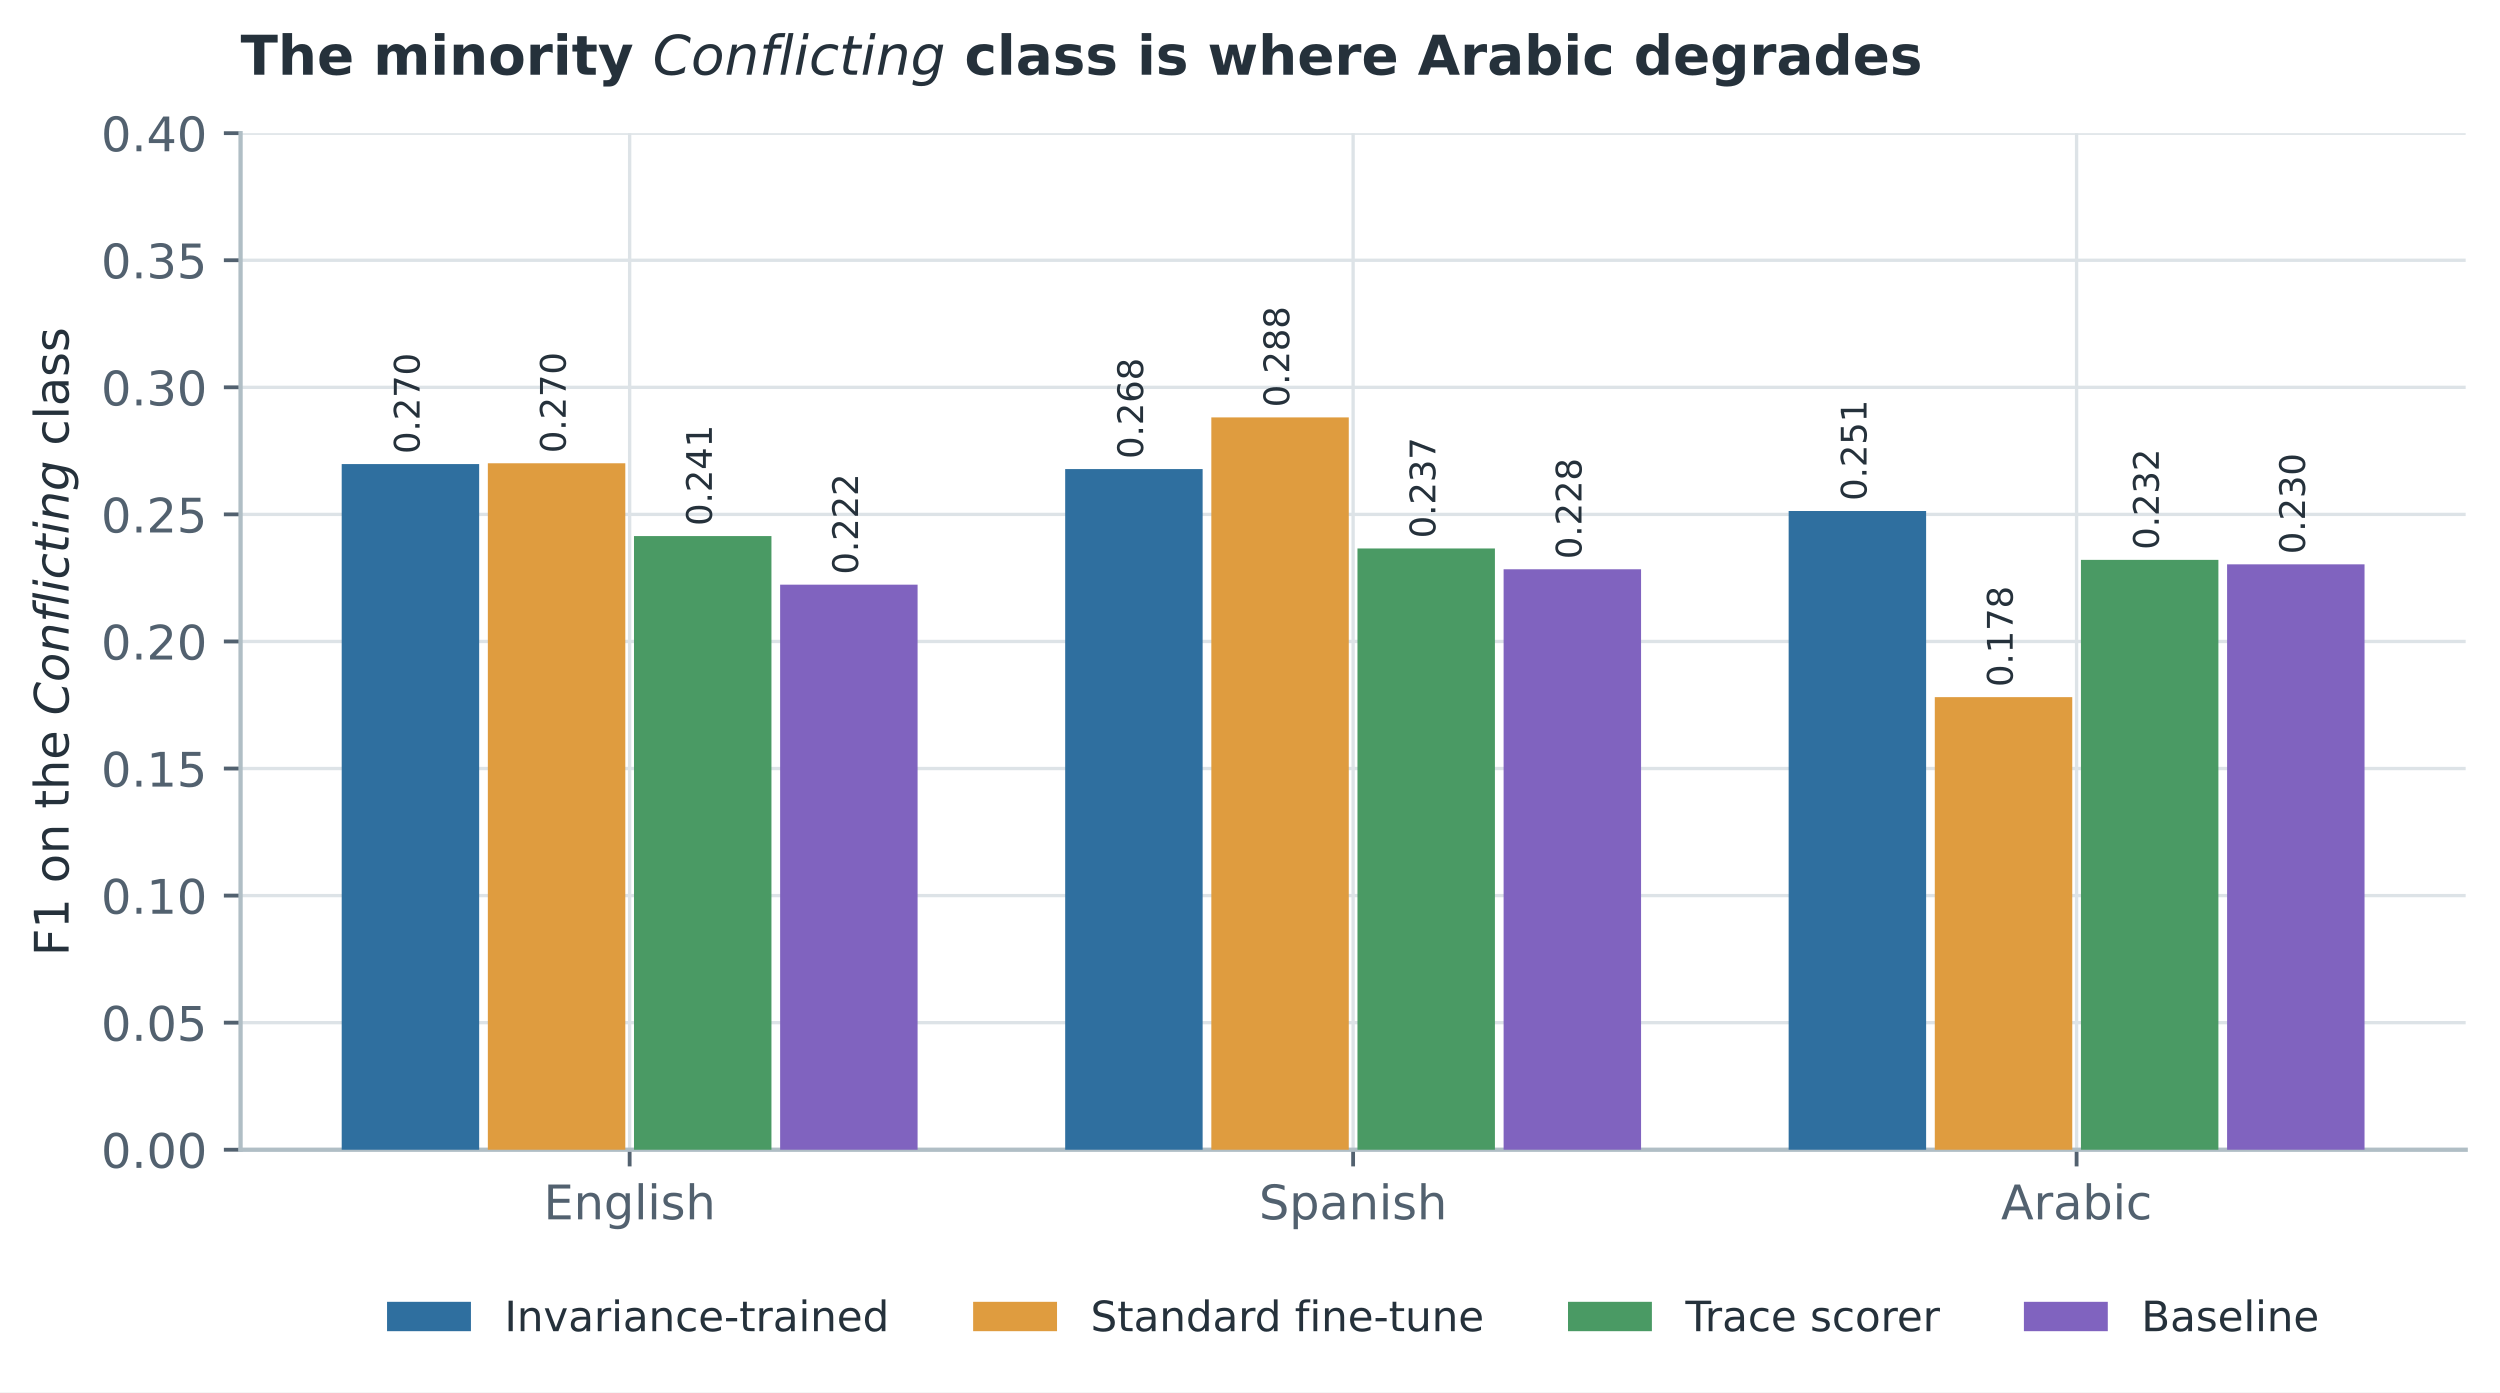
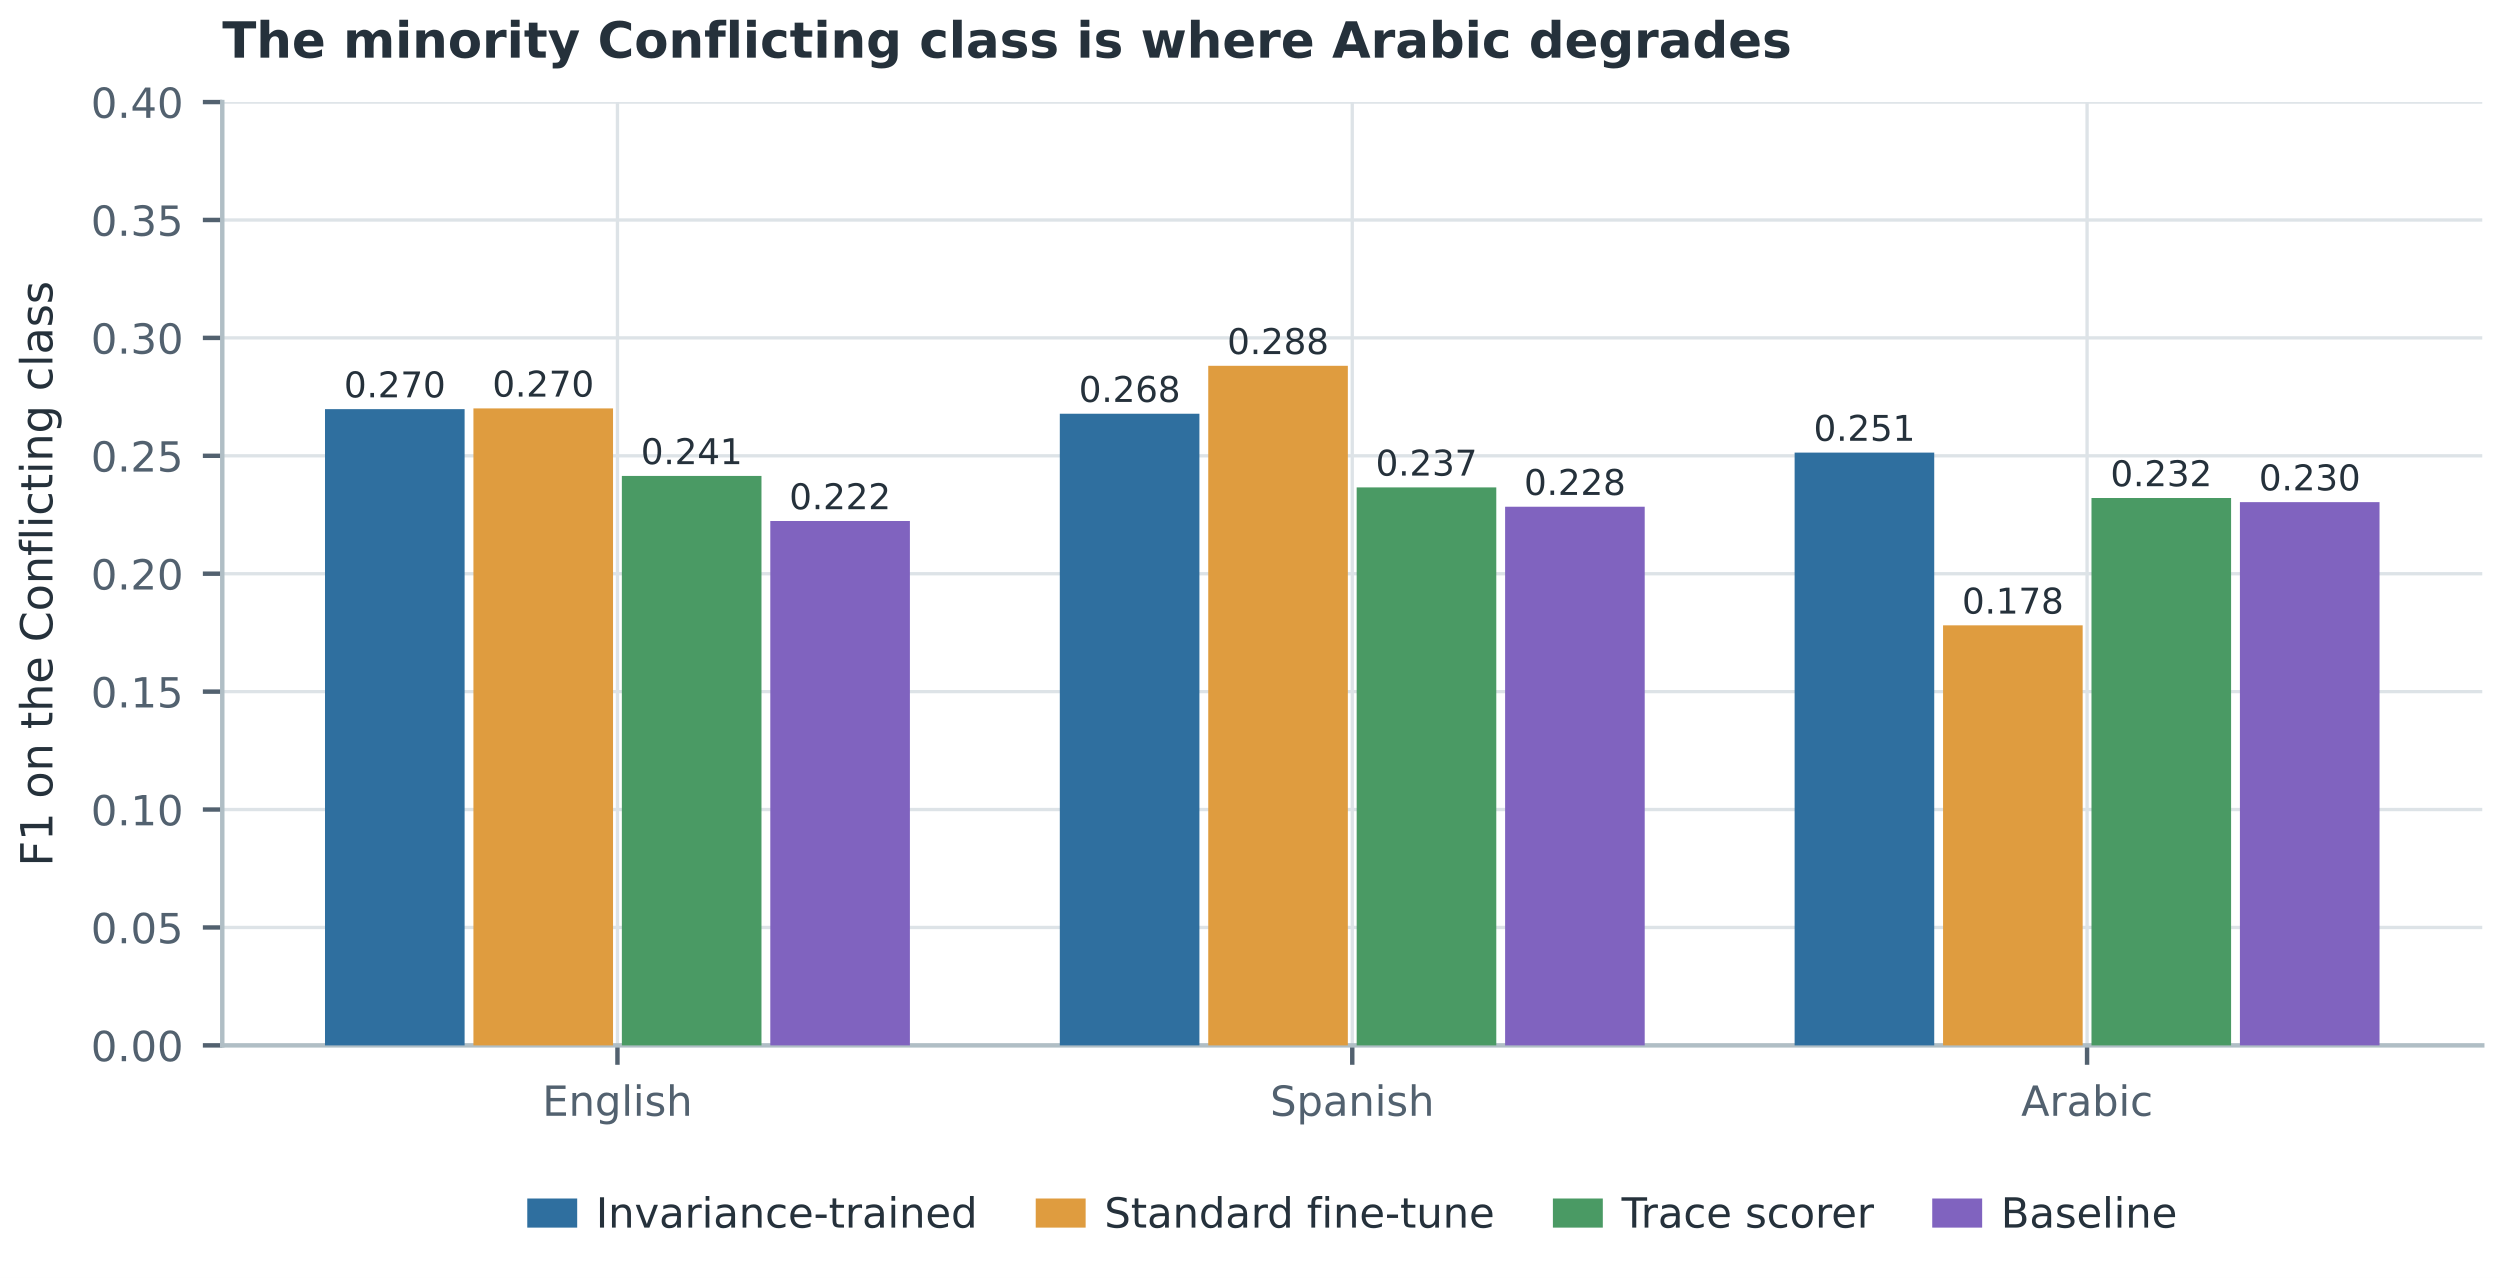
- <svg xmlns="http://www.w3.org/2000/svg" xmlns:xlink="http://www.w3.org/1999/xlink" width="524.486pt" height="292.109pt" viewBox="0 0 524.486 292.109" version="1.1">
+ <svg xmlns="http://www.w3.org/2000/svg" xmlns:xlink="http://www.w3.org/1999/xlink" width="450.72pt" height="230.4pt" viewBox="0 0 450.72 230.4" version="1.1">
  <defs>
    <style type="text/css">*{stroke-linejoin: round; stroke-linecap: butt}</style>
  </defs>
  <g id="figure_1">
    <g id="patch_1">
-       <path d="M 0 292.109  L 524.486 292.109  L 524.486 0  L 0 0  z " style="fill: #ffffff" />
+       <path d="M 0 230.4  L 450.72 230.4  L 450.72 0  L 0 0  z " style="fill: #ffffff" />
    </g>
    <g id="axes_1">
      <g id="patch_2">
-         <path d="M 50.468 241.209  L 517.286 241.209  L 517.286 27.94  L 50.468 27.94  z " style="fill: #ffffff" />
+         <path d="M 40.073 188.468  L 447.52 188.468  L 447.52 18.4  L 40.073 18.4  z " style="fill: #ffffff" />
      </g>
      <g id="matplotlib.axis_1">
        <g id="xtick_1">
          <g id="line2d_1">
-             <path d="M 132.096 241.209  L 132.096 27.94  " clip-path="url(#ped2e23d177)" style="fill: none; stroke: #dde3e7; stroke-width: 0.7; stroke-linecap: square" />
+             <path d="M 111.319 188.468  L 111.319 18.4  " clip-path="url(#p5c98b78c5d)" style="fill: none; stroke: #dde3e7; stroke-width: 0.6; stroke-linecap: square" />
          </g>
          <g id="line2d_2">
            <defs>
-               <path id="m33987f0d8f" d="M 0 0  L 0 3.5  " style="stroke: #52616f; stroke-width: 0.8" />
+               <path id="m790cab7382" d="M 0 0  L 0 3.5  " style="stroke: #52616f; stroke-width: 0.8" />
            </defs>
            <g>
-               <use xlink:href="#m33987f0d8f" x="132.096" y="241.209" style="fill: #52616f; stroke: #52616f; stroke-width: 0.8" />
+               <use xlink:href="#m790cab7382" x="111.319" y="188.468" style="fill: #52616f; stroke: #52616f; stroke-width: 0.8" />
            </g>
          </g>
          <g id="text_1">
-             <text style="font-size: 10px; font-family: 'DejaVu Sans'; text-anchor: middle; fill: #52616f" x="132.096" y="255.807" transform="rotate(-0 132.0959 255.8075)">English</text>
+             <text style="font-size: 7.5px; font-family: 'DejaVu Sans'; text-anchor: middle; fill: #52616f" x="111.319" y="201.167" transform="rotate(-0 111.319 201.1672)">English</text>
          </g>
        </g>
        <g id="xtick_2">
          <g id="line2d_3">
-             <path d="M 283.877 241.209  L 283.877 27.94  " clip-path="url(#ped2e23d177)" style="fill: none; stroke: #dde3e7; stroke-width: 0.7; stroke-linecap: square" />
+             <path d="M 243.796 188.468  L 243.796 18.4  " clip-path="url(#p5c98b78c5d)" style="fill: none; stroke: #dde3e7; stroke-width: 0.6; stroke-linecap: square" />
          </g>
          <g id="line2d_4">
            <g>
-               <use xlink:href="#m33987f0d8f" x="283.877" y="241.209" style="fill: #52616f; stroke: #52616f; stroke-width: 0.8" />
+               <use xlink:href="#m790cab7382" x="243.796" y="188.468" style="fill: #52616f; stroke: #52616f; stroke-width: 0.8" />
            </g>
          </g>
          <g id="text_2">
-             <text style="font-size: 10px; font-family: 'DejaVu Sans'; text-anchor: middle; fill: #52616f" x="283.877" y="255.807" transform="rotate(-0 283.8771 255.8075)">Spanish</text>
+             <text style="font-size: 7.5px; font-family: 'DejaVu Sans'; text-anchor: middle; fill: #52616f" x="243.796" y="201.167" transform="rotate(-0 243.7964 201.1672)">Spanish</text>
          </g>
        </g>
        <g id="xtick_3">
          <g id="line2d_5">
-             <path d="M 435.658 241.209  L 435.658 27.94  " clip-path="url(#ped2e23d177)" style="fill: none; stroke: #dde3e7; stroke-width: 0.7; stroke-linecap: square" />
+             <path d="M 376.274 188.468  L 376.274 18.4  " clip-path="url(#p5c98b78c5d)" style="fill: none; stroke: #dde3e7; stroke-width: 0.6; stroke-linecap: square" />
          </g>
          <g id="line2d_6">
            <g>
-               <use xlink:href="#m33987f0d8f" x="435.658" y="241.209" style="fill: #52616f; stroke: #52616f; stroke-width: 0.8" />
+               <use xlink:href="#m790cab7382" x="376.274" y="188.468" style="fill: #52616f; stroke: #52616f; stroke-width: 0.8" />
            </g>
          </g>
          <g id="text_3">
-             <text style="font-size: 10px; font-family: 'DejaVu Sans'; text-anchor: middle; fill: #52616f" x="435.658" y="255.807" transform="rotate(-0 435.6582 255.8075)">Arabic</text>
+             <text style="font-size: 7.5px; font-family: 'DejaVu Sans'; text-anchor: middle; fill: #52616f" x="376.274" y="201.167" transform="rotate(-0 376.2737 201.1672)">Arabic</text>
          </g>
        </g>
      </g>
      <g id="matplotlib.axis_2">
        <g id="ytick_1">
          <g id="line2d_7">
-             <path d="M 50.468 241.209  L 517.286 241.209  " clip-path="url(#ped2e23d177)" style="fill: none; stroke: #dde3e7; stroke-width: 0.7; stroke-linecap: square" />
+             <path d="M 40.073 188.468  L 447.52 188.468  " clip-path="url(#p5c98b78c5d)" style="fill: none; stroke: #dde3e7; stroke-width: 0.6; stroke-linecap: square" />
          </g>
          <g id="line2d_8">
            <defs>
-               <path id="mb0c866a359" d="M 0 0  L -3.5 0  " style="stroke: #52616f; stroke-width: 0.8" />
+               <path id="mbff6cd7a68" d="M 0 0  L -3.5 0  " style="stroke: #52616f; stroke-width: 0.8" />
            </defs>
            <g>
-               <use xlink:href="#mb0c866a359" x="50.468" y="241.209" style="fill: #52616f; stroke: #52616f; stroke-width: 0.8" />
+               <use xlink:href="#mbff6cd7a68" x="40.073" y="188.468" style="fill: #52616f; stroke: #52616f; stroke-width: 0.8" />
            </g>
          </g>
          <g id="text_4">
-             <text style="font-size: 10px; font-family: 'DejaVu Sans'; text-anchor: end; fill: #52616f" x="43.468" y="245.008" transform="rotate(-0 43.46797 245.0078)">0.00</text>
+             <text style="font-size: 7.5px; font-family: 'DejaVu Sans'; text-anchor: end; fill: #52616f" x="33.073" y="191.317" transform="rotate(-0 33.07273 191.3175)">0.00</text>
          </g>
        </g>
        <g id="ytick_2">
          <g id="line2d_9">
-             <path d="M 50.468 214.55  L 517.286 214.55  " clip-path="url(#ped2e23d177)" style="fill: none; stroke: #dde3e7; stroke-width: 0.7; stroke-linecap: square" />
+             <path d="M 40.073 167.21  L 447.52 167.21  " clip-path="url(#p5c98b78c5d)" style="fill: none; stroke: #dde3e7; stroke-width: 0.6; stroke-linecap: square" />
          </g>
          <g id="line2d_10">
            <g>
-               <use xlink:href="#mb0c866a359" x="50.468" y="214.55" style="fill: #52616f; stroke: #52616f; stroke-width: 0.8" />
+               <use xlink:href="#mbff6cd7a68" x="40.073" y="167.21" style="fill: #52616f; stroke: #52616f; stroke-width: 0.8" />
            </g>
          </g>
          <g id="text_5">
-             <text style="font-size: 10px; font-family: 'DejaVu Sans'; text-anchor: end; fill: #52616f" x="43.468" y="218.349" transform="rotate(-0 43.46797 218.3492)">0.05</text>
+             <text style="font-size: 7.5px; font-family: 'DejaVu Sans'; text-anchor: end; fill: #52616f" x="33.073" y="170.059" transform="rotate(-0 33.07273 170.0589)">0.05</text>
          </g>
        </g>
        <g id="ytick_3">
          <g id="line2d_11">
-             <path d="M 50.468 187.892  L 517.286 187.892  " clip-path="url(#ped2e23d177)" style="fill: none; stroke: #dde3e7; stroke-width: 0.7; stroke-linecap: square" />
+             <path d="M 40.073 145.951  L 447.52 145.951  " clip-path="url(#p5c98b78c5d)" style="fill: none; stroke: #dde3e7; stroke-width: 0.6; stroke-linecap: square" />
          </g>
          <g id="line2d_12">
            <g>
-               <use xlink:href="#mb0c866a359" x="50.468" y="187.892" style="fill: #52616f; stroke: #52616f; stroke-width: 0.8" />
+               <use xlink:href="#mbff6cd7a68" x="40.073" y="145.951" style="fill: #52616f; stroke: #52616f; stroke-width: 0.8" />
            </g>
          </g>
          <g id="text_6">
-             <text style="font-size: 10px; font-family: 'DejaVu Sans'; text-anchor: end; fill: #52616f" x="43.468" y="191.691" transform="rotate(-0 43.46797 191.6906)">0.10</text>
+             <text style="font-size: 7.5px; font-family: 'DejaVu Sans'; text-anchor: end; fill: #52616f" x="33.073" y="148.8" transform="rotate(-0 33.07273 148.8004)">0.10</text>
          </g>
        </g>
        <g id="ytick_4">
          <g id="line2d_13">
-             <path d="M 50.468 161.233  L 517.286 161.233  " clip-path="url(#ped2e23d177)" style="fill: none; stroke: #dde3e7; stroke-width: 0.7; stroke-linecap: square" />
+             <path d="M 40.073 124.693  L 447.52 124.693  " clip-path="url(#p5c98b78c5d)" style="fill: none; stroke: #dde3e7; stroke-width: 0.6; stroke-linecap: square" />
          </g>
          <g id="line2d_14">
            <g>
-               <use xlink:href="#mb0c866a359" x="50.468" y="161.233" style="fill: #52616f; stroke: #52616f; stroke-width: 0.8" />
+               <use xlink:href="#mbff6cd7a68" x="40.073" y="124.693" style="fill: #52616f; stroke: #52616f; stroke-width: 0.8" />
            </g>
          </g>
          <g id="text_7">
-             <text style="font-size: 10px; font-family: 'DejaVu Sans'; text-anchor: end; fill: #52616f" x="43.468" y="165.032" transform="rotate(-0 43.46797 165.032)">0.15</text>
+             <text style="font-size: 7.5px; font-family: 'DejaVu Sans'; text-anchor: end; fill: #52616f" x="33.073" y="127.542" transform="rotate(-0 33.07273 127.5419)">0.15</text>
          </g>
        </g>
        <g id="ytick_5">
          <g id="line2d_15">
-             <path d="M 50.468 134.575  L 517.286 134.575  " clip-path="url(#ped2e23d177)" style="fill: none; stroke: #dde3e7; stroke-width: 0.7; stroke-linecap: square" />
+             <path d="M 40.073 103.434  L 447.52 103.434  " clip-path="url(#p5c98b78c5d)" style="fill: none; stroke: #dde3e7; stroke-width: 0.6; stroke-linecap: square" />
          </g>
          <g id="line2d_16">
            <g>
-               <use xlink:href="#mb0c866a359" x="50.468" y="134.575" style="fill: #52616f; stroke: #52616f; stroke-width: 0.8" />
+               <use xlink:href="#mbff6cd7a68" x="40.073" y="103.434" style="fill: #52616f; stroke: #52616f; stroke-width: 0.8" />
            </g>
          </g>
          <g id="text_8">
-             <text style="font-size: 10px; font-family: 'DejaVu Sans'; text-anchor: end; fill: #52616f" x="43.468" y="138.373" transform="rotate(-0 43.46797 138.3733)">0.20</text>
+             <text style="font-size: 7.5px; font-family: 'DejaVu Sans'; text-anchor: end; fill: #52616f" x="33.073" y="106.283" transform="rotate(-0 33.07273 106.2833)">0.20</text>
          </g>
        </g>
        <g id="ytick_6">
          <g id="line2d_17">
-             <path d="M 50.468 107.916  L 517.286 107.916  " clip-path="url(#ped2e23d177)" style="fill: none; stroke: #dde3e7; stroke-width: 0.7; stroke-linecap: square" />
+             <path d="M 40.073 82.176  L 447.52 82.176  " clip-path="url(#p5c98b78c5d)" style="fill: none; stroke: #dde3e7; stroke-width: 0.6; stroke-linecap: square" />
          </g>
          <g id="line2d_18">
            <g>
-               <use xlink:href="#mb0c866a359" x="50.468" y="107.916" style="fill: #52616f; stroke: #52616f; stroke-width: 0.8" />
+               <use xlink:href="#mbff6cd7a68" x="40.073" y="82.176" style="fill: #52616f; stroke: #52616f; stroke-width: 0.8" />
            </g>
          </g>
          <g id="text_9">
-             <text style="font-size: 10px; font-family: 'DejaVu Sans'; text-anchor: end; fill: #52616f" x="43.468" y="111.715" transform="rotate(-0 43.46797 111.7147)">0.25</text>
+             <text style="font-size: 7.5px; font-family: 'DejaVu Sans'; text-anchor: end; fill: #52616f" x="33.073" y="85.025" transform="rotate(-0 33.07273 85.02476)">0.25</text>
          </g>
        </g>
        <g id="ytick_7">
          <g id="line2d_19">
-             <path d="M 50.468 81.257  L 517.286 81.257  " clip-path="url(#ped2e23d177)" style="fill: none; stroke: #dde3e7; stroke-width: 0.7; stroke-linecap: square" />
+             <path d="M 40.073 60.917  L 447.52 60.917  " clip-path="url(#p5c98b78c5d)" style="fill: none; stroke: #dde3e7; stroke-width: 0.6; stroke-linecap: square" />
          </g>
          <g id="line2d_20">
            <g>
-               <use xlink:href="#mb0c866a359" x="50.468" y="81.257" style="fill: #52616f; stroke: #52616f; stroke-width: 0.8" />
+               <use xlink:href="#mbff6cd7a68" x="40.073" y="60.917" style="fill: #52616f; stroke: #52616f; stroke-width: 0.8" />
            </g>
          </g>
          <g id="text_10">
-             <text style="font-size: 10px; font-family: 'DejaVu Sans'; text-anchor: end; fill: #52616f" x="43.468" y="85.056" transform="rotate(-0 43.46797 85.05608)">0.30</text>
+             <text style="font-size: 7.5px; font-family: 'DejaVu Sans'; text-anchor: end; fill: #52616f" x="33.073" y="63.766" transform="rotate(-0 33.07273 63.76621)">0.30</text>
          </g>
        </g>
        <g id="ytick_8">
          <g id="line2d_21">
-             <path d="M 50.468 54.599  L 517.286 54.599  " clip-path="url(#ped2e23d177)" style="fill: none; stroke: #dde3e7; stroke-width: 0.7; stroke-linecap: square" />
+             <path d="M 40.073 39.659  L 447.52 39.659  " clip-path="url(#p5c98b78c5d)" style="fill: none; stroke: #dde3e7; stroke-width: 0.6; stroke-linecap: square" />
          </g>
          <g id="line2d_22">
            <g>
-               <use xlink:href="#mb0c866a359" x="50.468" y="54.599" style="fill: #52616f; stroke: #52616f; stroke-width: 0.8" />
+               <use xlink:href="#mbff6cd7a68" x="40.073" y="39.659" style="fill: #52616f; stroke: #52616f; stroke-width: 0.8" />
            </g>
          </g>
          <g id="text_11">
-             <text style="font-size: 10px; font-family: 'DejaVu Sans'; text-anchor: end; fill: #52616f" x="43.468" y="58.397" transform="rotate(-0 43.46797 58.39746)">0.35</text>
+             <text style="font-size: 7.5px; font-family: 'DejaVu Sans'; text-anchor: end; fill: #52616f" x="33.073" y="42.508" transform="rotate(-0 33.07273 42.50767)">0.35</text>
          </g>
        </g>
        <g id="ytick_9">
          <g id="line2d_23">
-             <path d="M 50.468 27.94  L 517.286 27.94  " clip-path="url(#ped2e23d177)" style="fill: none; stroke: #dde3e7; stroke-width: 0.7; stroke-linecap: square" />
+             <path d="M 40.073 18.4  L 447.52 18.4  " clip-path="url(#p5c98b78c5d)" style="fill: none; stroke: #dde3e7; stroke-width: 0.6; stroke-linecap: square" />
          </g>
          <g id="line2d_24">
            <g>
-               <use xlink:href="#mb0c866a359" x="50.468" y="27.94" style="fill: #52616f; stroke: #52616f; stroke-width: 0.8" />
+               <use xlink:href="#mbff6cd7a68" x="40.073" y="18.4" style="fill: #52616f; stroke: #52616f; stroke-width: 0.8" />
            </g>
          </g>
          <g id="text_12">
-             <text style="font-size: 10px; font-family: 'DejaVu Sans'; text-anchor: end; fill: #52616f" x="43.468" y="31.739" transform="rotate(-0 43.46797 31.73883)">0.40</text>
+             <text style="font-size: 7.5px; font-family: 'DejaVu Sans'; text-anchor: end; fill: #52616f" x="33.073" y="21.249" transform="rotate(-0 33.07273 21.24912)">0.40</text>
          </g>
        </g>
        <g id="text_13">
-           <g style="fill: #25313b" transform="translate(14.8 200.5745) rotate(-90)">
-             <text>
-               <tspan x="0" y="-0.406" style="font-size: 10px; font-family: 'DejaVu Sans'; fill: #25313b">F</tspan>
-               <tspan x="5.752" y="-0.406" style="font-size: 10px; font-family: 'DejaVu Sans'; fill: #25313b">1</tspan>
-               <tspan x="12.114" y="-0.406" style="font-size: 10px; font-family: 'DejaVu Sans'; fill: #25313b"> </tspan>
-               <tspan x="15.293" y="-0.406" style="font-size: 10px; font-family: 'DejaVu Sans'; fill: #25313b">o</tspan>
-               <tspan x="21.411" y="-0.406" style="font-size: 10px; font-family: 'DejaVu Sans'; fill: #25313b">n</tspan>
-               <tspan x="27.749" y="-0.406" style="font-size: 10px; font-family: 'DejaVu Sans'; fill: #25313b"> </tspan>
-               <tspan x="30.928" y="-0.406" style="font-size: 10px; font-family: 'DejaVu Sans'; fill: #25313b">t</tspan>
-               <tspan x="34.849" y="-0.406" style="font-size: 10px; font-family: 'DejaVu Sans'; fill: #25313b">h</tspan>
-               <tspan x="41.187" y="-0.406" style="font-size: 10px; font-family: 'DejaVu Sans'; fill: #25313b">e</tspan>
-               <tspan x="47.339" y="-0.406" style="font-size: 10px; font-family: 'DejaVu Sans'; fill: #25313b"> </tspan>
-               <tspan x="103.916" y="-0.406" style="font-size: 10px; font-family: 'DejaVu Sans'; fill: #25313b"> </tspan>
-               <tspan x="107.095" y="-0.406" style="font-size: 10px; font-family: 'DejaVu Sans'; fill: #25313b">c</tspan>
-               <tspan x="112.593" y="-0.406" style="font-size: 10px; font-family: 'DejaVu Sans'; fill: #25313b">l</tspan>
-               <tspan x="115.371" y="-0.406" style="font-size: 10px; font-family: 'DejaVu Sans'; fill: #25313b">a</tspan>
-               <tspan x="121.499" y="-0.406" style="font-size: 10px; font-family: 'DejaVu Sans'; fill: #25313b">s</tspan>
-               <tspan x="126.709" y="-0.406" style="font-size: 10px; font-family: 'DejaVu Sans'; fill: #25313b">s</tspan>
-               <tspan x="50.518" y="-0.406" style="font-style: oblique; font-size: 10px; font-family: 'DejaVu Sans'; fill: #25313b">C</tspan>
-               <tspan x="57.5" y="-0.406" style="font-style: oblique; font-size: 10px; font-family: 'DejaVu Sans'; fill: #25313b">o</tspan>
-               <tspan x="63.618" y="-0.406" style="font-style: oblique; font-size: 10px; font-family: 'DejaVu Sans'; fill: #25313b">n</tspan>
-               <tspan x="69.956" y="-0.406" style="font-style: oblique; font-size: 10px; font-family: 'DejaVu Sans'; fill: #25313b">f</tspan>
-               <tspan x="73.477" y="-0.406" style="font-style: oblique; font-size: 10px; font-family: 'DejaVu Sans'; fill: #25313b">l</tspan>
-               <tspan x="76.255" y="-0.406" style="font-style: oblique; font-size: 10px; font-family: 'DejaVu Sans'; fill: #25313b">i</tspan>
-               <tspan x="79.033" y="-0.406" style="font-style: oblique; font-size: 10px; font-family: 'DejaVu Sans'; fill: #25313b">c</tspan>
-               <tspan x="84.531" y="-0.406" style="font-style: oblique; font-size: 10px; font-family: 'DejaVu Sans'; fill: #25313b">t</tspan>
-               <tspan x="88.452" y="-0.406" style="font-style: oblique; font-size: 10px; font-family: 'DejaVu Sans'; fill: #25313b">i</tspan>
-               <tspan x="91.23" y="-0.406" style="font-style: oblique; font-size: 10px; font-family: 'DejaVu Sans'; fill: #25313b">n</tspan>
-               <tspan x="97.568" y="-0.406" style="font-style: oblique; font-size: 10px; font-family: 'DejaVu Sans'; fill: #25313b">g</tspan>
-             </text>
-           </g>
+           <text style="font-size: 8px; font-family: 'DejaVu Sans'; text-anchor: middle; fill: #25313b" x="9.452" y="103.434" transform="rotate(-90 9.451634 103.4342)">F1 on the Conflicting class</text>
        </g>
      </g>
      <g id="patch_3">
-         <path d="M 50.468 241.209  L 50.468 27.94  " style="fill: none; stroke: #b0bec5; stroke-width: 0.9; stroke-linejoin: miter; stroke-linecap: square" />
+         <path d="M 40.073 188.468  L 40.073 18.4  " style="fill: none; stroke: #b0bec5; stroke-width: 0.8; stroke-linejoin: miter; stroke-linecap: square" />
      </g>
      <g id="patch_4">
-         <path d="M 50.468 241.209  L 517.286 241.209  " style="fill: none; stroke: #b0bec5; stroke-width: 0.9; stroke-linejoin: miter; stroke-linecap: square" />
+         <path d="M 40.073 188.468  L 447.52 188.468  " style="fill: none; stroke: #b0bec5; stroke-width: 0.8; stroke-linejoin: miter; stroke-linecap: square" />
      </g>
      <g id="patch_5">
-         <path d="M 71.687 241.209  L 100.525 241.209  L 100.525 97.363  L 71.687 97.363  z " clip-path="url(#ped2e23d177)" style="fill: #2f6f9f" />
+         <path d="M 58.593 188.468  L 83.764 188.468  L 83.764 73.761  L 58.593 73.761  z " clip-path="url(#p5c98b78c5d)" style="fill: #2f6f9f" />
      </g>
      <g id="patch_6">
-         <path d="M 223.468 241.209  L 252.307 241.209  L 252.307 98.405  L 223.468 98.405  z " clip-path="url(#ped2e23d177)" style="fill: #2f6f9f" />
+         <path d="M 191.07 188.468  L 216.241 188.468  L 216.241 74.591  L 191.07 74.591  z " clip-path="url(#p5c98b78c5d)" style="fill: #2f6f9f" />
      </g>
      <g id="patch_7">
-         <path d="M 375.249 241.209  L 404.088 241.209  L 404.088 107.198  L 375.249 107.198  z " clip-path="url(#ped2e23d177)" style="fill: #2f6f9f" />
+         <path d="M 323.548 188.468  L 348.718 188.468  L 348.718 81.603  L 323.548 81.603  z " clip-path="url(#p5c98b78c5d)" style="fill: #2f6f9f" />
      </g>
      <g id="text_14">
-         <text style="font-size: 7.4px; font-family: 'DejaVu Sans'; fill: #25313b" transform="translate(88.02845 95.23048) rotate(-90)">0.270</text>
+         <text style="font-size: 6.4px; font-family: 'DejaVu Sans'; text-anchor: middle; fill: #25313b" x="71.178" y="71.635" transform="rotate(-0 71.1784 71.63467)">0.270</text>
      </g>
      <g id="text_15">
-         <text style="font-size: 7.4px; font-family: 'DejaVu Sans'; fill: #25313b" transform="translate(239.8096 96.27222) rotate(-90)">0.268</text>
+         <text style="font-size: 6.4px; font-family: 'DejaVu Sans'; text-anchor: middle; fill: #25313b" x="203.656" y="72.465" transform="rotate(-0 203.6557 72.46539)">0.268</text>
      </g>
      <g id="text_16">
-         <text style="font-size: 7.4px; font-family: 'DejaVu Sans'; fill: #25313b" transform="translate(391.5908 105.0655) rotate(-90)">0.251</text>
+         <text style="font-size: 6.4px; font-family: 'DejaVu Sans'; text-anchor: middle; fill: #25313b" x="336.133" y="79.477" transform="rotate(-0 336.1331 79.47744)">0.251</text>
      </g>
      <g id="patch_8">
-         <path d="M 102.347 241.209  L 131.185 241.209  L 131.185 97.193  L 102.347 97.193  z " clip-path="url(#ped2e23d177)" style="fill: #df9c3f" />
+         <path d="M 85.353 188.468  L 110.524 188.468  L 110.524 73.625  L 85.353 73.625  z " clip-path="url(#p5c98b78c5d)" style="fill: #df9c3f" />
      </g>
      <g id="patch_9">
-         <path d="M 254.128 241.209  L 282.966 241.209  L 282.966 87.572  L 254.128 87.572  z " clip-path="url(#ped2e23d177)" style="fill: #df9c3f" />
+         <path d="M 217.831 188.468  L 243.001 188.468  L 243.001 65.953  L 217.831 65.953  z " clip-path="url(#p5c98b78c5d)" style="fill: #df9c3f" />
      </g>
      <g id="patch_10">
-         <path d="M 405.909 241.209  L 434.748 241.209  L 434.748 146.251  L 405.909 146.251  z " clip-path="url(#ped2e23d177)" style="fill: #df9c3f" />
+         <path d="M 350.308 188.468  L 375.479 188.468  L 375.479 112.745  L 350.308 112.745  z " clip-path="url(#p5c98b78c5d)" style="fill: #df9c3f" />
      </g>
      <g id="text_17">
-         <text style="font-size: 7.4px; font-family: 'DejaVu Sans'; fill: #25313b" transform="translate(118.6883 95.0605) rotate(-90)">0.270</text>
+         <text style="font-size: 6.4px; font-family: 'DejaVu Sans'; text-anchor: middle; fill: #25313b" x="97.939" y="71.499" transform="rotate(-0 97.93882 71.49913)">0.270</text>
      </g>
      <g id="text_18">
-         <text style="font-size: 7.4px; font-family: 'DejaVu Sans'; fill: #25313b" transform="translate(270.4694 85.4397) rotate(-90)">0.288</text>
+         <text style="font-size: 6.4px; font-family: 'DejaVu Sans'; text-anchor: middle; fill: #25313b" x="230.416" y="63.827" transform="rotate(-0 230.4162 63.82715)">0.288</text>
      </g>
      <g id="text_19">
-         <text style="font-size: 7.4px; font-family: 'DejaVu Sans'; fill: #25313b" transform="translate(422.2506 144.1183) rotate(-90)">0.178</text>
+         <text style="font-size: 6.4px; font-family: 'DejaVu Sans'; text-anchor: middle; fill: #25313b" x="362.893" y="110.62" transform="rotate(-0 362.8935 110.6196)">0.178</text>
      </g>
      <g id="patch_11">
-         <path d="M 133.007 241.209  L 161.845 241.209  L 161.845 112.461  L 133.007 112.461  z " clip-path="url(#ped2e23d177)" style="fill: #4a9a64" />
+         <path d="M 112.114 188.468  L 137.285 188.468  L 137.285 85.8  L 112.114 85.8  z " clip-path="url(#p5c98b78c5d)" style="fill: #4a9a64" />
      </g>
      <g id="patch_12">
-         <path d="M 284.788 241.209  L 313.626 241.209  L 313.626 115.06  L 284.788 115.06  z " clip-path="url(#ped2e23d177)" style="fill: #4a9a64" />
+         <path d="M 244.591 188.468  L 269.762 188.468  L 269.762 87.873  L 244.591 87.873  z " clip-path="url(#p5c98b78c5d)" style="fill: #4a9a64" />
      </g>
      <g id="patch_13">
-         <path d="M 436.569 241.209  L 465.407 241.209  L 465.407 117.46  L 436.569 117.46  z " clip-path="url(#ped2e23d177)" style="fill: #4a9a64" />
+         <path d="M 377.069 188.468  L 402.239 188.468  L 402.239 89.786  L 377.069 89.786  z " clip-path="url(#p5c98b78c5d)" style="fill: #4a9a64" />
      </g>
      <g id="text_20">
-         <text style="font-size: 7.4px; font-family: 'DejaVu Sans'; fill: #25313b" transform="translate(149.348 110.3285) rotate(-90)">0.241</text>
+         <text style="font-size: 6.4px; font-family: 'DejaVu Sans'; text-anchor: middle; fill: #25313b" x="124.699" y="83.674" transform="rotate(-0 124.6992 83.67437)">0.241</text>
      </g>
      <g id="text_21">
-         <text style="font-size: 7.4px; font-family: 'DejaVu Sans'; fill: #25313b" transform="translate(301.1292 112.9277) rotate(-90)">0.237</text>
+         <text style="font-size: 6.4px; font-family: 'DejaVu Sans'; text-anchor: middle; fill: #25313b" x="257.177" y="85.747" transform="rotate(-0 257.1766 85.74708)">0.237</text>
      </g>
      <g id="text_22">
-         <text style="font-size: 7.4px; font-family: 'DejaVu Sans'; fill: #25313b" transform="translate(452.9104 115.327) rotate(-90)">0.232</text>
+         <text style="font-size: 6.4px; font-family: 'DejaVu Sans'; text-anchor: middle; fill: #25313b" x="389.654" y="87.66" transform="rotate(-0 389.6539 87.66035)">0.232</text>
      </g>
      <g id="patch_14">
-         <path d="M 163.666 241.209  L 192.505 241.209  L 192.505 122.658  L 163.666 122.658  z " clip-path="url(#ped2e23d177)" style="fill: #8063bf" />
+         <path d="M 138.874 188.468  L 164.045 188.468  L 164.045 93.932  L 138.874 93.932  z " clip-path="url(#p5c98b78c5d)" style="fill: #8063bf" />
      </g>
      <g id="patch_15">
-         <path d="M 315.448 241.209  L 344.286 241.209  L 344.286 119.432  L 315.448 119.432  z " clip-path="url(#ped2e23d177)" style="fill: #8063bf" />
+         <path d="M 271.352 188.468  L 296.522 188.468  L 296.522 91.359  L 271.352 91.359  z " clip-path="url(#p5c98b78c5d)" style="fill: #8063bf" />
      </g>
      <g id="patch_16">
-         <path d="M 467.229 241.209  L 496.067 241.209  L 496.067 118.393  L 467.229 118.393  z " clip-path="url(#ped2e23d177)" style="fill: #8063bf" />
+         <path d="M 403.829 188.468  L 429 188.468  L 429 90.53  L 403.829 90.53  z " clip-path="url(#p5c98b78c5d)" style="fill: #8063bf" />
      </g>
      <g id="text_23">
-         <text style="font-size: 7.4px; font-family: 'DejaVu Sans'; fill: #25313b" transform="translate(180.0078 120.5254) rotate(-90)">0.222</text>
+         <text style="font-size: 6.4px; font-family: 'DejaVu Sans'; text-anchor: middle; fill: #25313b" x="151.46" y="91.806" transform="rotate(-0 151.4597 91.80576)">0.222</text>
      </g>
      <g id="text_24">
-         <text style="font-size: 7.4px; font-family: 'DejaVu Sans'; fill: #25313b" transform="translate(331.789 117.2997) rotate(-90)">0.228</text>
+         <text style="font-size: 6.4px; font-family: 'DejaVu Sans'; text-anchor: middle; fill: #25313b" x="283.937" y="89.233" transform="rotate(-0 283.937 89.23348)">0.228</text>
      </g>
      <g id="text_25">
-         <text style="font-size: 7.4px; font-family: 'DejaVu Sans'; fill: #25313b" transform="translate(483.5702 116.26) rotate(-90)">0.230</text>
+         <text style="font-size: 6.4px; font-family: 'DejaVu Sans'; text-anchor: middle; fill: #25313b" x="416.414" y="88.404" transform="rotate(-0 416.4143 88.40439)">0.230</text>
      </g>
      <g id="text_26">
-         <g style="fill: #25313b" transform="translate(50.46797 15.94)">
-           <text>
-             <tspan x="0" y="-0.266" style="font-weight: 700; font-size: 11.5px; font-family: 'DejaVu Sans'; fill: #25313b">T</tspan>
-             <tspan x="7.844" y="-0.266" style="font-weight: 700; font-size: 11.5px; font-family: 'DejaVu Sans'; fill: #25313b">h</tspan>
-             <tspan x="16.031" y="-0.266" style="font-weight: 700; font-size: 11.5px; font-family: 'DejaVu Sans'; fill: #25313b">e</tspan>
-             <tspan x="23.831" y="-0.266" style="font-weight: 700; font-size: 11.5px; font-family: 'DejaVu Sans'; fill: #25313b"> </tspan>
-             <tspan x="27.835" y="-0.266" style="font-weight: 700; font-size: 11.5px; font-family: 'DejaVu Sans'; fill: #25313b">m</tspan>
-             <tspan x="39.818" y="-0.266" style="font-weight: 700; font-size: 11.5px; font-family: 'DejaVu Sans'; fill: #25313b">i</tspan>
-             <tspan x="43.76" y="-0.266" style="font-weight: 700; font-size: 11.5px; font-family: 'DejaVu Sans'; fill: #25313b">n</tspan>
-             <tspan x="51.947" y="-0.266" style="font-weight: 700; font-size: 11.5px; font-family: 'DejaVu Sans'; fill: #25313b">o</tspan>
-             <tspan x="59.847" y="-0.266" style="font-weight: 700; font-size: 11.5px; font-family: 'DejaVu Sans'; fill: #25313b">r</tspan>
-             <tspan x="65.519" y="-0.266" style="font-weight: 700; font-size: 11.5px; font-family: 'DejaVu Sans'; fill: #25313b">i</tspan>
-             <tspan x="69.46" y="-0.266" style="font-weight: 700; font-size: 11.5px; font-family: 'DejaVu Sans'; fill: #25313b">t</tspan>
-             <tspan x="74.958" y="-0.266" style="font-weight: 700; font-size: 11.5px; font-family: 'DejaVu Sans'; fill: #25313b">y</tspan>
-             <tspan x="82.454" y="-0.266" style="font-weight: 700; font-size: 11.5px; font-family: 'DejaVu Sans'; fill: #25313b"> </tspan>
-             <tspan x="147.866" y="-0.266" style="font-weight: 700; font-size: 11.5px; font-family: 'DejaVu Sans'; fill: #25313b"> </tspan>
-             <tspan x="151.87" y="-0.266" style="font-weight: 700; font-size: 11.5px; font-family: 'DejaVu Sans'; fill: #25313b">c</tspan>
-             <tspan x="158.687" y="-0.266" style="font-weight: 700; font-size: 11.5px; font-family: 'DejaVu Sans'; fill: #25313b">l</tspan>
-             <tspan x="162.628" y="-0.266" style="font-weight: 700; font-size: 11.5px; font-family: 'DejaVu Sans'; fill: #25313b">a</tspan>
-             <tspan x="170.389" y="-0.266" style="font-weight: 700; font-size: 11.5px; font-family: 'DejaVu Sans'; fill: #25313b">s</tspan>
-             <tspan x="177.234" y="-0.266" style="font-weight: 700; font-size: 11.5px; font-family: 'DejaVu Sans'; fill: #25313b">s</tspan>
-             <tspan x="184.079" y="-0.266" style="font-weight: 700; font-size: 11.5px; font-family: 'DejaVu Sans'; fill: #25313b"> </tspan>
-             <tspan x="188.082" y="-0.266" style="font-weight: 700; font-size: 11.5px; font-family: 'DejaVu Sans'; fill: #25313b">i</tspan>
-             <tspan x="192.024" y="-0.266" style="font-weight: 700; font-size: 11.5px; font-family: 'DejaVu Sans'; fill: #25313b">s</tspan>
-             <tspan x="198.869" y="-0.266" style="font-weight: 700; font-size: 11.5px; font-family: 'DejaVu Sans'; fill: #25313b"> </tspan>
-             <tspan x="202.873" y="-0.266" style="font-weight: 700; font-size: 11.5px; font-family: 'DejaVu Sans'; fill: #25313b">w</tspan>
-             <tspan x="213.497" y="-0.266" style="font-weight: 700; font-size: 11.5px; font-family: 'DejaVu Sans'; fill: #25313b">h</tspan>
-             <tspan x="221.684" y="-0.266" style="font-weight: 700; font-size: 11.5px; font-family: 'DejaVu Sans'; fill: #25313b">e</tspan>
-             <tspan x="229.483" y="-0.266" style="font-weight: 700; font-size: 11.5px; font-family: 'DejaVu Sans'; fill: #25313b">r</tspan>
-             <tspan x="235.155" y="-0.266" style="font-weight: 700; font-size: 11.5px; font-family: 'DejaVu Sans'; fill: #25313b">e</tspan>
-             <tspan x="242.954" y="-0.266" style="font-weight: 700; font-size: 11.5px; font-family: 'DejaVu Sans'; fill: #25313b"> </tspan>
-             <tspan x="246.958" y="-0.266" style="font-weight: 700; font-size: 11.5px; font-family: 'DejaVu Sans'; fill: #25313b">A</tspan>
-             <tspan x="255.858" y="-0.266" style="font-weight: 700; font-size: 11.5px; font-family: 'DejaVu Sans'; fill: #25313b">r</tspan>
-             <tspan x="261.53" y="-0.266" style="font-weight: 700; font-size: 11.5px; font-family: 'DejaVu Sans'; fill: #25313b">a</tspan>
-             <tspan x="269.29" y="-0.266" style="font-weight: 700; font-size: 11.5px; font-family: 'DejaVu Sans'; fill: #25313b">b</tspan>
-             <tspan x="277.522" y="-0.266" style="font-weight: 700; font-size: 11.5px; font-family: 'DejaVu Sans'; fill: #25313b">i</tspan>
-             <tspan x="281.464" y="-0.266" style="font-weight: 700; font-size: 11.5px; font-family: 'DejaVu Sans'; fill: #25313b">c</tspan>
-             <tspan x="288.281" y="-0.266" style="font-weight: 700; font-size: 11.5px; font-family: 'DejaVu Sans'; fill: #25313b"> </tspan>
-             <tspan x="292.284" y="-0.266" style="font-weight: 700; font-size: 11.5px; font-family: 'DejaVu Sans'; fill: #25313b">d</tspan>
-             <tspan x="300.516" y="-0.266" style="font-weight: 700; font-size: 11.5px; font-family: 'DejaVu Sans'; fill: #25313b">e</tspan>
-             <tspan x="308.316" y="-0.266" style="font-weight: 700; font-size: 11.5px; font-family: 'DejaVu Sans'; fill: #25313b">g</tspan>
-             <tspan x="316.548" y="-0.266" style="font-weight: 700; font-size: 11.5px; font-family: 'DejaVu Sans'; fill: #25313b">r</tspan>
-             <tspan x="322.219" y="-0.266" style="font-weight: 700; font-size: 11.5px; font-family: 'DejaVu Sans'; fill: #25313b">a</tspan>
-             <tspan x="329.979" y="-0.266" style="font-weight: 700; font-size: 11.5px; font-family: 'DejaVu Sans'; fill: #25313b">d</tspan>
-             <tspan x="338.211" y="-0.266" style="font-weight: 700; font-size: 11.5px; font-family: 'DejaVu Sans'; fill: #25313b">e</tspan>
-             <tspan x="346.011" y="-0.266" style="font-weight: 700; font-size: 11.5px; font-family: 'DejaVu Sans'; fill: #25313b">s</tspan>
-             <tspan x="86.458" y="-0.266" style="font-style: oblique; font-size: 11.5px; font-family: 'DejaVu Sans'; fill: #25313b">C</tspan>
-             <tspan x="94.488" y="-0.266" style="font-style: oblique; font-size: 11.5px; font-family: 'DejaVu Sans'; fill: #25313b">o</tspan>
-             <tspan x="101.523" y="-0.266" style="font-style: oblique; font-size: 11.5px; font-family: 'DejaVu Sans'; fill: #25313b">n</tspan>
-             <tspan x="108.812" y="-0.266" style="font-style: oblique; font-size: 11.5px; font-family: 'DejaVu Sans'; fill: #25313b">f</tspan>
-             <tspan x="112.861" y="-0.266" style="font-style: oblique; font-size: 11.5px; font-family: 'DejaVu Sans'; fill: #25313b">l</tspan>
-             <tspan x="116.056" y="-0.266" style="font-style: oblique; font-size: 11.5px; font-family: 'DejaVu Sans'; fill: #25313b">i</tspan>
-             <tspan x="119.251" y="-0.266" style="font-style: oblique; font-size: 11.5px; font-family: 'DejaVu Sans'; fill: #25313b">c</tspan>
-             <tspan x="125.573" y="-0.266" style="font-style: oblique; font-size: 11.5px; font-family: 'DejaVu Sans'; fill: #25313b">t</tspan>
-             <tspan x="130.083" y="-0.266" style="font-style: oblique; font-size: 11.5px; font-family: 'DejaVu Sans'; fill: #25313b">i</tspan>
-             <tspan x="133.278" y="-0.266" style="font-style: oblique; font-size: 11.5px; font-family: 'DejaVu Sans'; fill: #25313b">n</tspan>
-             <tspan x="140.566" y="-0.266" style="font-style: oblique; font-size: 11.5px; font-family: 'DejaVu Sans'; fill: #25313b">g</tspan>
-           </text>
-         </g>
+         <text style="font-weight: 700; font-size: 9px; font-family: 'DejaVu Sans'; text-anchor: start; fill: #25313b" x="40.073" y="10.4" transform="rotate(-0 40.07273 10.4)">The minority Conflicting class is where Arabic degrades</text>
      </g>
      <g id="legend_1">
        <g id="patch_17">
-           <path d="M 81.2 279.275  L 98.8 279.275  L 98.8 273.115  L 81.2 273.115  z " style="fill: #2f6f9f" />
+           <path d="M 95.06 221.325  L 104.06 221.325  L 104.06 216.075  L 95.06 216.075  z " style="fill: #2f6f9f" />
        </g>
        <g id="text_27">
-           <text style="font-size: 8.8px; font-family: 'DejaVu Sans'; text-anchor: start; fill: #25313b" x="105.84" y="279.275" transform="rotate(-0 105.84 279.2752)">Invariance-trained</text>
+           <text style="font-size: 7.5px; font-family: 'DejaVu Sans'; text-anchor: start; fill: #25313b" x="107.435" y="221.325" transform="rotate(-0 107.4352 221.3254)">Invariance-trained</text>
        </g>
        <g id="patch_18">
-           <path d="M 204.158 279.275  L 221.758 279.275  L 221.758 273.115  L 204.158 273.115  z " style="fill: #df9c3f" />
+           <path d="M 186.729 221.325  L 195.729 221.325  L 195.729 216.075  L 186.729 216.075  z " style="fill: #df9c3f" />
        </g>
        <g id="text_28">
-           <text style="font-size: 8.8px; font-family: 'DejaVu Sans'; text-anchor: start; fill: #25313b" x="228.798" y="279.275" transform="rotate(-0 228.798 279.2752)">Standard fine-tune</text>
+           <text style="font-size: 7.5px; font-family: 'DejaVu Sans'; text-anchor: start; fill: #25313b" x="199.104" y="221.325" transform="rotate(-0 199.104 221.3254)">Standard fine-tune</text>
        </g>
        <g id="patch_19">
-           <path d="M 328.958 279.275  L 346.558 279.275  L 346.558 273.115  L 328.958 273.115  z " style="fill: #4a9a64" />
+           <path d="M 279.968 221.325  L 288.968 221.325  L 288.968 216.075  L 279.968 216.075  z " style="fill: #4a9a64" />
        </g>
        <g id="text_29">
-           <text style="font-size: 8.8px; font-family: 'DejaVu Sans'; text-anchor: start; fill: #25313b" x="353.598" y="279.275" transform="rotate(-0 353.5985 279.2752)">Trace scorer</text>
+           <text style="font-size: 7.5px; font-family: 'DejaVu Sans'; text-anchor: start; fill: #25313b" x="292.343" y="221.325" transform="rotate(-0 292.343 221.3254)">Trace scorer</text>
        </g>
        <g id="patch_20">
-           <path d="M 424.603 279.275  L 442.203 279.275  L 442.203 273.115  L 424.603 273.115  z " style="fill: #8063bf" />
+           <path d="M 348.359 221.325  L 357.359 221.325  L 357.359 216.075  L 348.359 216.075  z " style="fill: #8063bf" />
        </g>
        <g id="text_30">
-           <text style="font-size: 8.8px; font-family: 'DejaVu Sans'; text-anchor: start; fill: #25313b" x="449.243" y="279.275" transform="rotate(-0 449.2435 279.2752)">Baseline</text>
+           <text style="font-size: 7.5px; font-family: 'DejaVu Sans'; text-anchor: start; fill: #25313b" x="360.734" y="221.325" transform="rotate(-0 360.7337 221.3254)">Baseline</text>
        </g>
      </g>
    </g>
  </g>
  <defs>
-     <clipPath id="ped2e23d177">
-       <rect x="50.468" y="27.94" width="466.818" height="213.269" />
+     <clipPath id="p5c98b78c5d">
+       <rect x="40.073" y="18.4" width="407.447" height="170.068" />
    </clipPath>
  </defs>
</svg>
